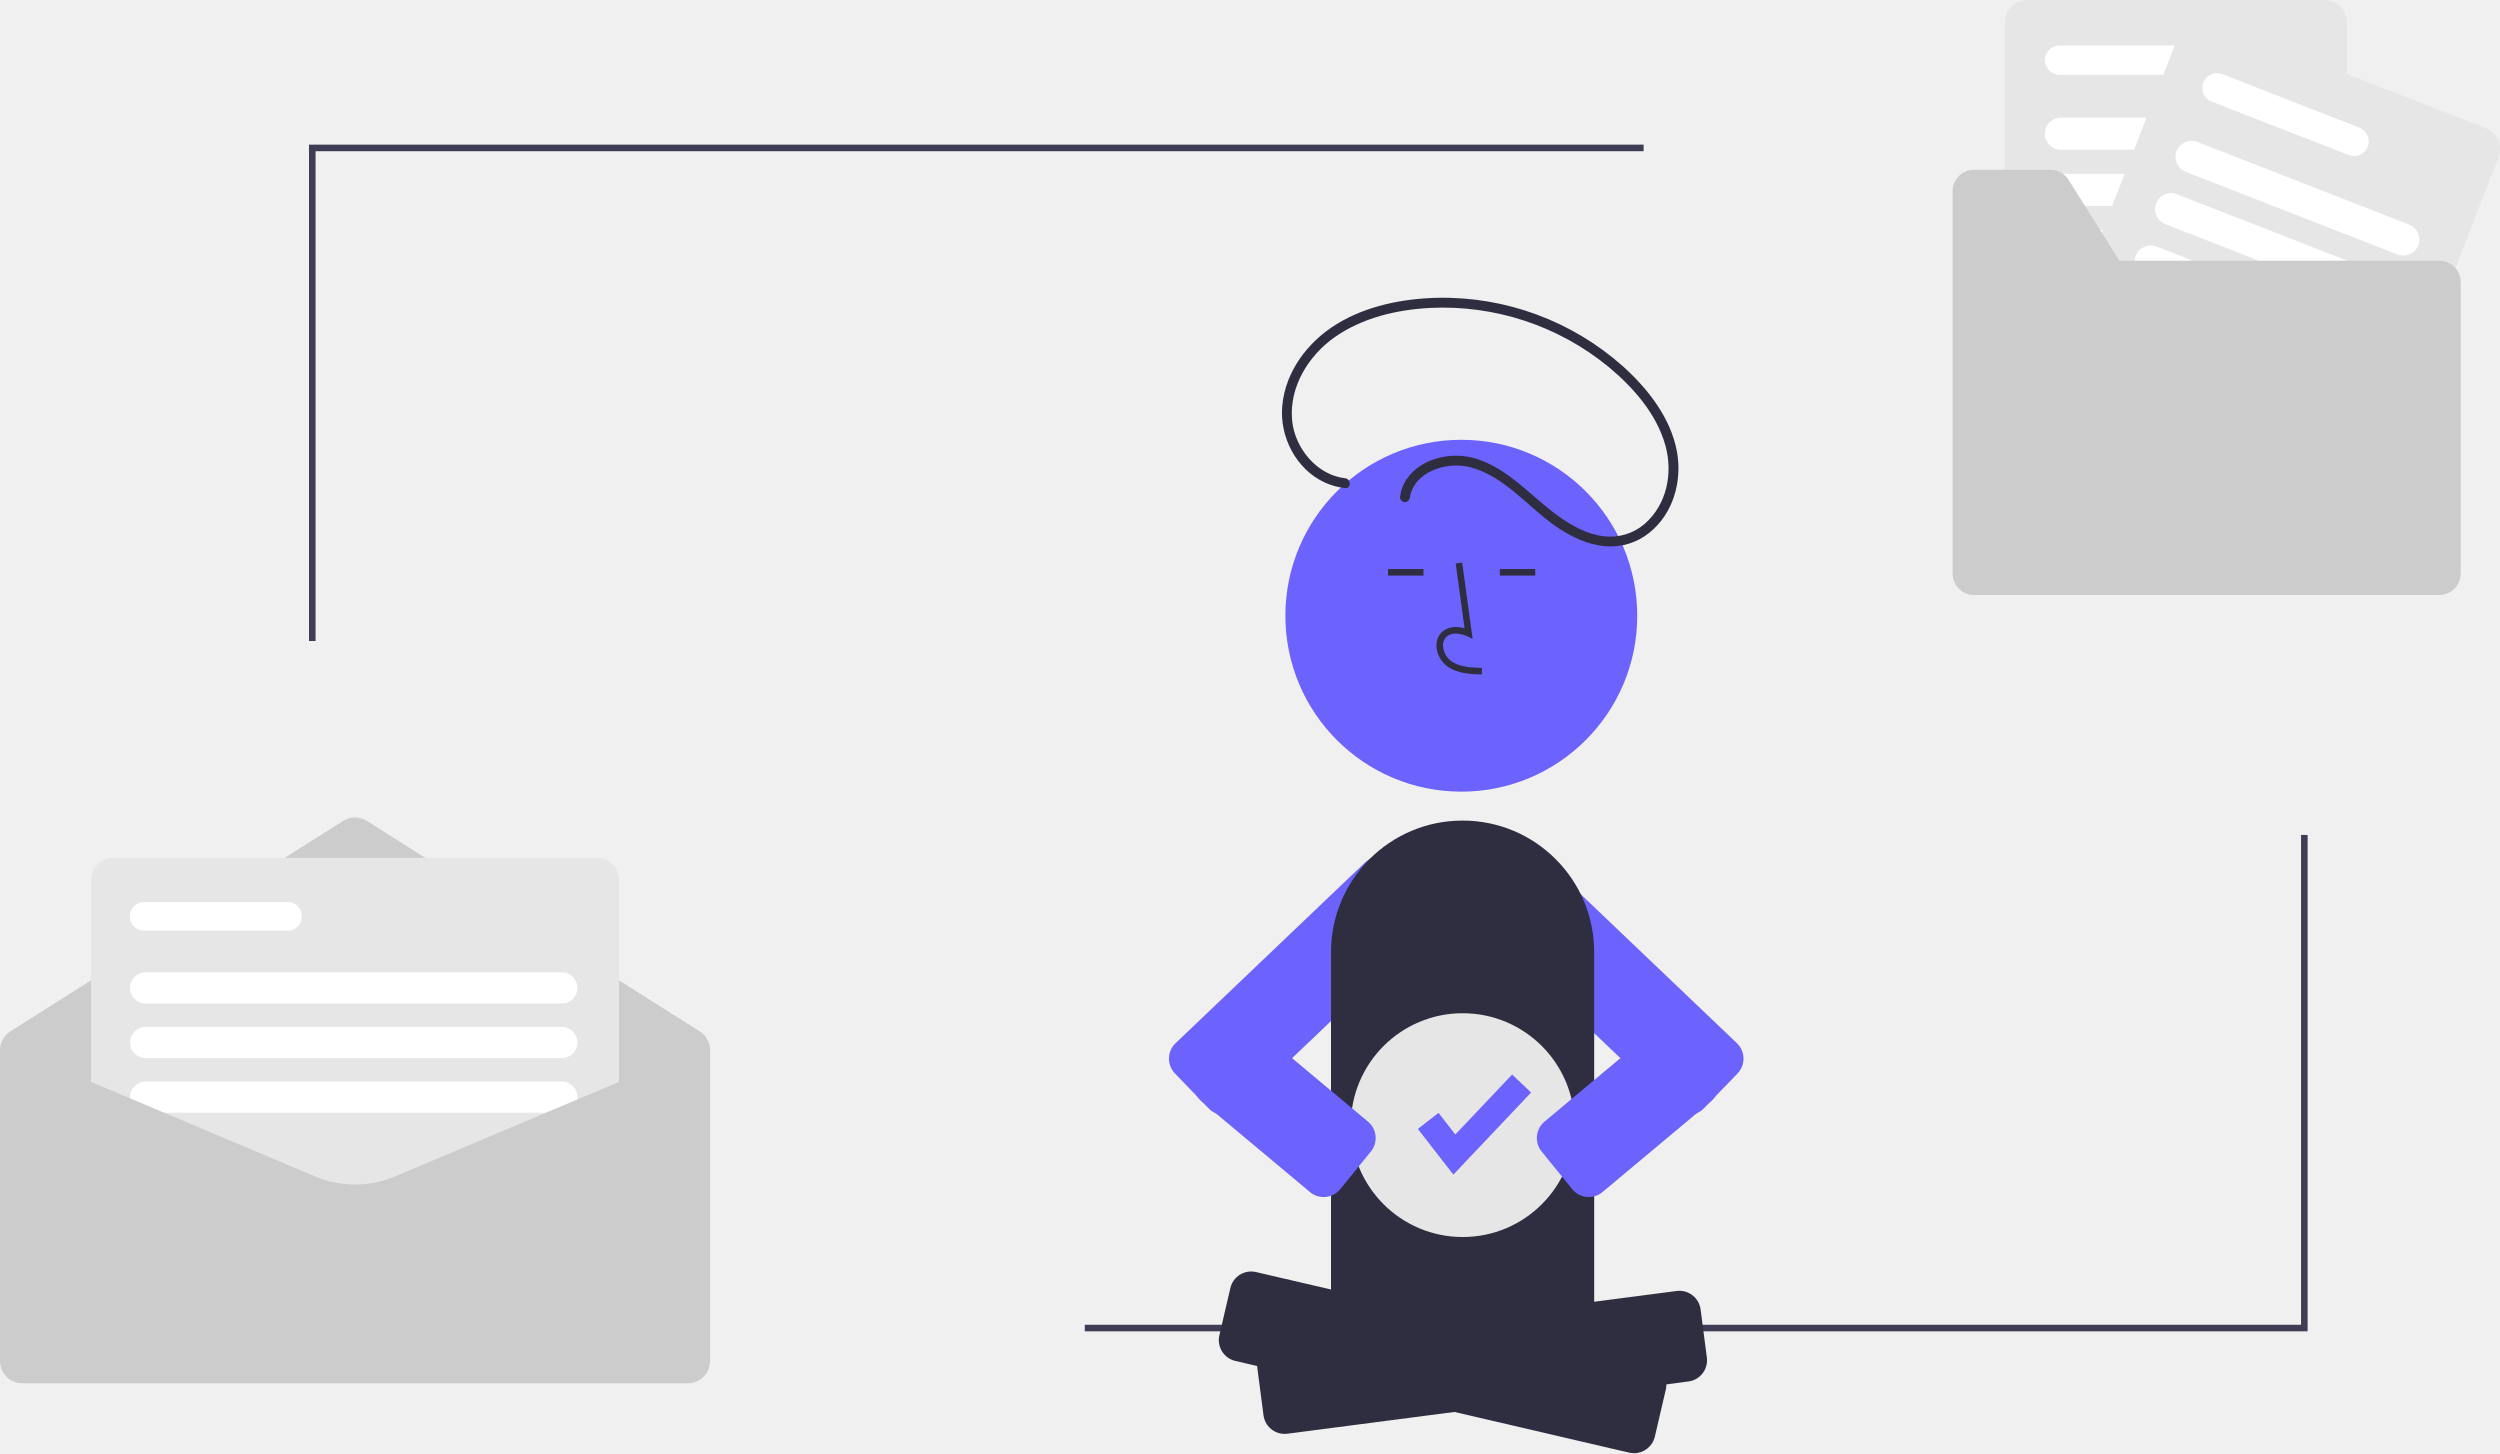
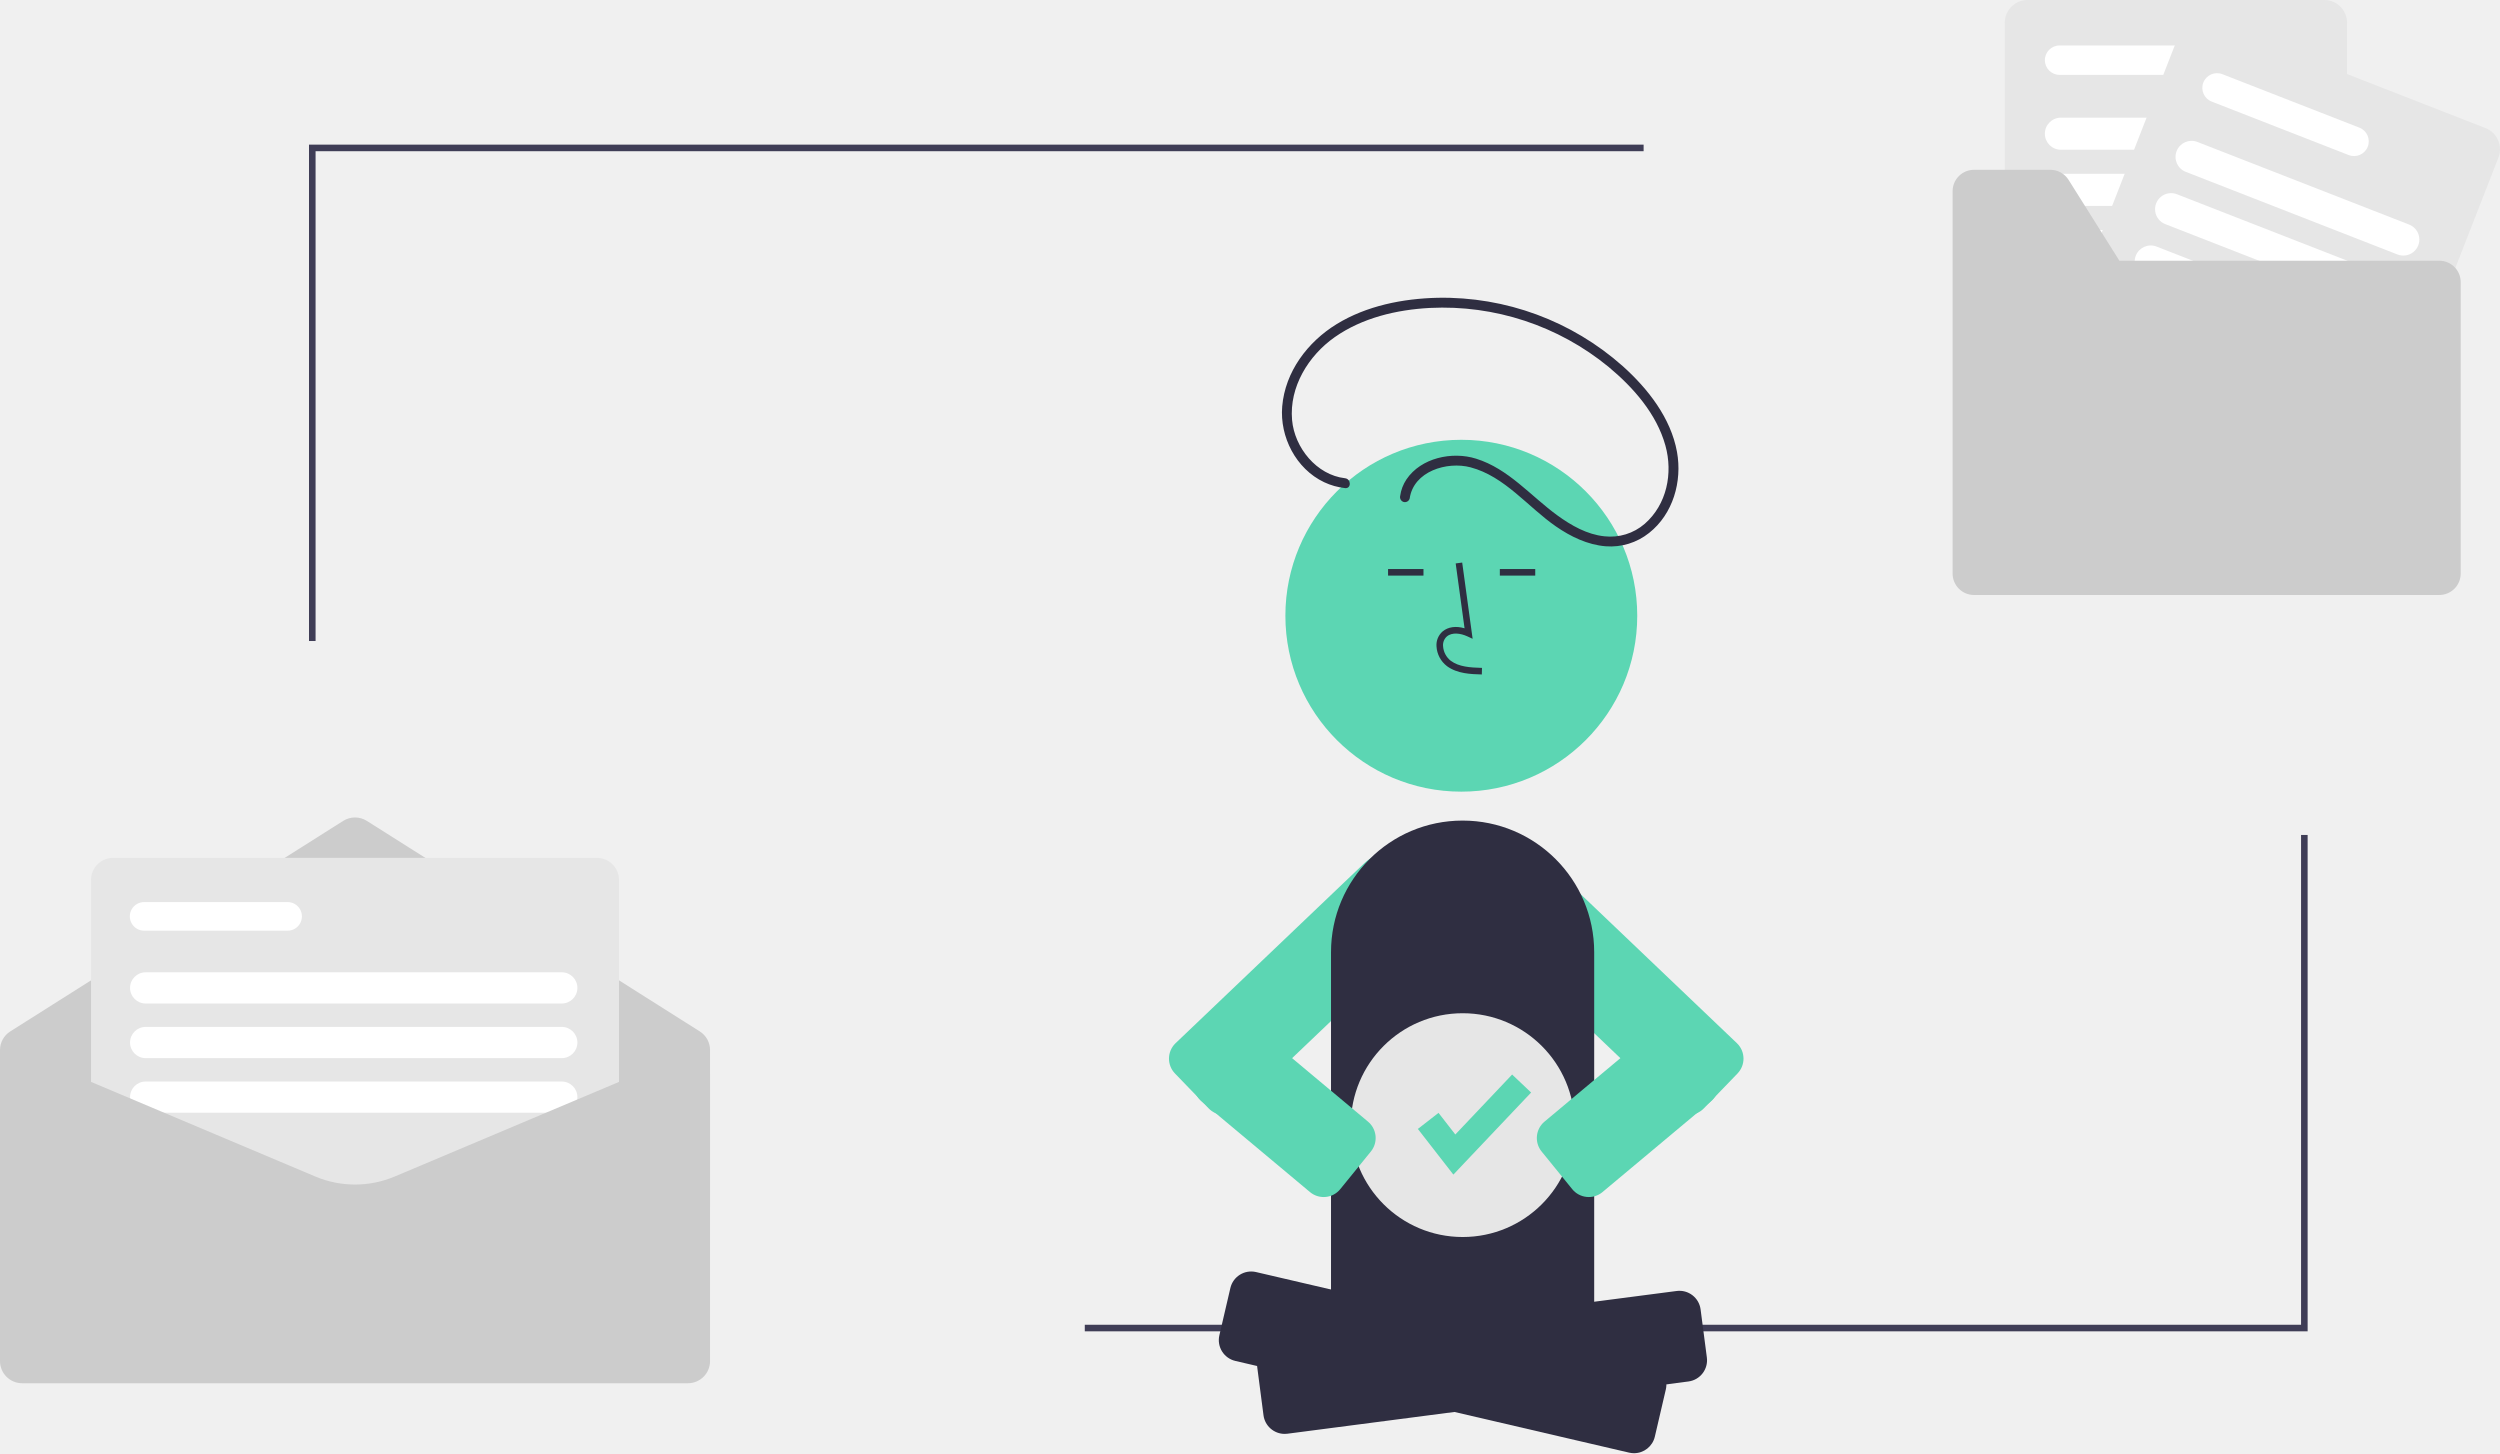
<svg xmlns="http://www.w3.org/2000/svg" id="bb97989e-6518-4177-8ad0-b3a48a9375a0" data-name="Layer 1" width="760.519" height="442.078" viewBox="0 0 760.519 442.078">
-   <path d="M592.102,568.124a6.481,6.481,0,0,1-4.678-1.983L577.173,555.522a6.508,6.508,0,0,1,.162-9.191l57.515-54.849a10.787,10.787,0,0,1,15.154.313l4.383,4.54a10.63,10.63,0,0,1,3,7.62,10.767,10.767,0,0,1-3.314,7.554l-57.461,54.797A6.474,6.474,0,0,1,592.102,568.124Z" transform="translate(-219.7403 -228.9609)" fill="#6c63ff" />
-   <path d="M733.379,568.124a6.48,6.48,0,0,1-4.513-1.82L671.407,511.508a10.767,10.767,0,0,1-3.314-7.554,10.629,10.629,0,0,1,3-7.62l4.383-4.54a10.786,10.786,0,0,1,15.154-.313l57.513,54.847a6.508,6.508,0,0,1,.165,9.193l-.36-.347.36.347L738.057,566.141A6.481,6.481,0,0,1,733.379,568.124Z" transform="translate(-219.7403 -228.9609)" fill="#6c63ff" />
+   <path d="M592.102,568.124a6.481,6.481,0,0,1-4.678-1.983L577.173,555.522a6.508,6.508,0,0,1,.162-9.191l57.515-54.849a10.787,10.787,0,0,1,15.154.313l4.383,4.54a10.63,10.63,0,0,1,3,7.62,10.767,10.767,0,0,1-3.314,7.554l-57.461,54.797A6.474,6.474,0,0,1,592.102,568.124Z" transform="translate(-219.7403 -228.9609)" fill="#5cd6b3" />
+   <path d="M733.379,568.124a6.48,6.48,0,0,1-4.513-1.82L671.407,511.508a10.767,10.767,0,0,1-3.314-7.554,10.629,10.629,0,0,1,3-7.62l4.383-4.54a10.786,10.786,0,0,1,15.154-.313l57.513,54.847a6.508,6.508,0,0,1,.165,9.193l-.36-.347.36.347L738.057,566.141A6.481,6.481,0,0,1,733.379,568.124Z" transform="translate(-219.7403 -228.9609)" fill="#5cd6b3" />
  <path d="M435.74,595.95h-216V548.403a6.691,6.691,0,0,1,3.131-5.684l101.275-64.042a6.756,6.756,0,0,1,7.189,0l101.275,64.042a6.691,6.691,0,0,1,3.131,5.684Z" transform="translate(-219.7403 -228.9609)" fill="#ccc" />
  <polygon points="702 405 330 405 330 403 700 403 700 254 702 254 702 405" fill="#3f3d56" />
  <polygon points="96 195 94 195 94 44 500 44 500 46 96 46 96 195" fill="#3f3d56" />
  <path d="M401.323,599.115H254.158a6.733,6.733,0,0,1-6.725-6.725V496.653a6.733,6.733,0,0,1,6.725-6.725H401.323a6.733,6.733,0,0,1,6.725,6.725v95.736A6.733,6.733,0,0,1,401.323,599.115Z" transform="translate(-219.7403 -228.9609)" fill="#e6e6e6" />
  <path d="M307.169,512.082H263.652a4.352,4.352,0,1,1,0-8.703h43.516a4.352,4.352,0,1,1,0,8.703Z" transform="translate(-219.7403 -228.9609)" fill="#fff" />
  <path d="M390.641,534.236H264.048a4.747,4.747,0,0,1,0-9.495H390.641a4.747,4.747,0,0,1,0,9.495Z" transform="translate(-219.7403 -228.9609)" fill="#fff" />
  <path d="M390.641,550.851H264.048a4.747,4.747,0,1,1,0-9.495H390.641a4.747,4.747,0,1,1,0,9.495Z" transform="translate(-219.7403 -228.9609)" fill="#fff" />
  <path d="M390.641,567.466H264.048a4.747,4.747,0,0,1,0-9.495H390.641a4.747,4.747,0,0,1,0,9.495Z" transform="translate(-219.7403 -228.9609)" fill="#fff" />
  <path d="M429.015,649.752H226.466a6.733,6.733,0,0,1-6.725-6.725v-87.033a6.733,6.733,0,0,1,6.725-6.725l.154.031,89.117,37.596a31.064,31.064,0,0,0,24.008,0L428.935,549.269h.08a6.733,6.733,0,0,1,6.725,6.725v87.033A6.733,6.733,0,0,1,429.015,649.752Z" transform="translate(-219.7403 -228.9609)" fill="#ccc" />
  <path d="M926.814,341.222H836.518a6.922,6.922,0,0,1-6.915-6.915V235.876a6.922,6.922,0,0,1,6.915-6.915h90.297a6.922,6.922,0,0,1,6.915,6.915V334.307A6.922,6.922,0,0,1,926.814,341.222Z" transform="translate(-219.7403 -228.9609)" fill="#e6e6e6" />
  <path d="M891.021,251.738H846.28a4.474,4.474,0,1,1,0-8.948h44.742a4.474,4.474,0,0,1,0,8.948Z" transform="translate(-219.7403 -228.9609)" fill="#fff" />
  <path d="M915.832,274.516H846.686a4.881,4.881,0,1,1,0-9.762h69.146a4.881,4.881,0,0,1,0,9.762Z" transform="translate(-219.7403 -228.9609)" fill="#fff" />
  <path d="M915.832,291.599H846.686a4.881,4.881,0,0,1,0-9.762h69.146a4.881,4.881,0,0,1,0,9.762Z" transform="translate(-219.7403 -228.9609)" fill="#fff" />
  <path d="M915.832,308.682H846.686a4.881,4.881,0,1,1,0-9.762h69.146a4.881,4.881,0,0,1,0,9.762Z" transform="translate(-219.7403 -228.9609)" fill="#fff" />
  <path d="M935.041,372.506l-84.116-32.832a6.922,6.922,0,0,1-3.927-8.955l35.79-91.694a6.922,6.922,0,0,1,8.955-3.927L975.859,267.929a6.922,6.922,0,0,1,3.927,8.955l-35.79,91.694A6.922,6.922,0,0,1,935.041,372.506Z" transform="translate(-219.7403 -228.9609)" fill="#e6e6e6" />
  <path d="M934.234,276.133l-41.679-16.268a4.474,4.474,0,0,1,3.254-8.336l41.679,16.268a4.474,4.474,0,0,1-3.254,8.336Z" transform="translate(-219.7403 -228.9609)" fill="#fff" />
  <path d="M949.065,306.373l-64.413-25.141a4.881,4.881,0,0,1,3.549-9.094l64.413,25.141a4.881,4.881,0,1,1-3.549,9.094Z" transform="translate(-219.7403 -228.9609)" fill="#fff" />
  <path d="M942.853,322.287l-64.413-25.141a4.881,4.881,0,1,1,3.549-9.094L946.403,313.193a4.881,4.881,0,0,1-3.549,9.094Z" transform="translate(-219.7403 -228.9609)" fill="#fff" />
  <path d="M936.642,338.201l-64.413-25.141a4.881,4.881,0,0,1,3.549-9.094l64.413,25.141a4.881,4.881,0,0,1-3.549,9.094Z" transform="translate(-219.7403 -228.9609)" fill="#fff" />
  <path d="M961.794,308.276h-97.316l-15.472-24.614a6.508,6.508,0,0,0-5.51-3.045h-23.249a6.508,6.508,0,0,0-6.508,6.508V403.453a6.508,6.508,0,0,0,6.508,6.508H961.794a6.508,6.508,0,0,0,6.508-6.508V314.783A6.508,6.508,0,0,0,961.794,308.276Z" transform="translate(-219.7403 -228.9609)" fill="#ccc" />
  <path d="M415.435,358.154h59a6,6,0,0,1,6,6v26.25a35.5,35.5,0,0,1-35.5,35.5h-0a35.5,35.5,0,0,1-35.5-35.5V364.154a6,6,0,0,1,6-6Z" fill="#2f2e41" />
  <path d="M698.206,634.062h-67.062a6.507,6.507,0,0,1-6.5-6.5V518.618a40.031,40.031,0,0,1,80.062,0V627.562A6.507,6.507,0,0,1,698.206,634.062Z" transform="translate(-219.7403 -228.9609)" fill="#2f2e41" />
-   <circle cx="444.543" cy="187.309" r="53.519" fill="#6c63ff" />
+   <circle cx="444.543" cy="187.309" r="53.519" fill="#5cd6b3" />
  <path d="M670.521,434.139c-3.306-.092-7.421-.208-10.59-2.522a8.133,8.133,0,0,1-3.2-6.073,5.471,5.471,0,0,1,1.86-4.493c1.656-1.398,4.073-1.728,6.678-.961l-2.699-19.726,1.981-.271,3.173,23.19-1.655-.759c-1.918-.88-4.552-1.327-6.188.055a3.514,3.514,0,0,0-1.153,2.895,6.147,6.147,0,0,0,2.381,4.528c2.466,1.802,5.746,2.034,9.466,2.139Z" transform="translate(-219.7403 -228.9609)" fill="#2f2e41" />
  <rect x="422.26" y="173.104" width="10.772" height="2" fill="#2f2e41" />
  <rect x="456.26" y="173.104" width="10.772" height="2" fill="#2f2e41" />
  <path d="M716.833,671.039a6.534,6.534,0,0,1-1.486-.172L595.539,642.966a6.5,6.5,0,0,1-4.857-7.805l3.348-14.375a6.5,6.5,0,0,1,7.805-4.856l119.808,27.901a6.5,6.5,0,0,1,4.856,7.805l-3.348,14.375a6.506,6.506,0,0,1-6.318,5.028Z" transform="translate(-219.7403 -228.9609)" fill="#2f2e41" />
  <path d="M610.548,665.164a6.511,6.511,0,0,1-6.442-5.661L602.2,644.867a6.508,6.508,0,0,1,5.606-7.285l121.983-15.892a6.5,6.5,0,0,1,7.285,5.605l1.907,14.636a6.5,6.5,0,0,1-5.606,7.285L611.392,665.108A6.501,6.501,0,0,1,610.548,665.164Z" transform="translate(-219.7403 -228.9609)" fill="#2f2e41" />
  <path d="M628.927,374.447c-8.674-.989-15.392-9.3-16.13-17.733-.878-10.032,4.965-19.56,12.98-25.19,8.382-5.887,18.826-8.346,28.93-8.887a79.51,79.51,0,0,1,54.348,17.914c7.571,6.288,14.643,14.299,17.323,23.974,2.328,8.403.433,17.922-6.325,23.807a15.976,15.976,0,0,1-12.26,3.775c-5.244-.544-10.082-3.302-14.27-6.347-8.147-5.923-14.835-14.175-24.76-17.271-7.278-2.27-16.722-.272-21.169,6.309a11.979,11.979,0,0,0-1.913,5.019,1.553,1.553,0,0,0,1.048,1.845,1.509,1.509,0,0,0,1.845-1.048c1.168-8.289,11.36-11.383,18.513-9.489,10.429,2.76,17.429,12.066,25.985,17.979,4.498,3.109,9.615,5.594,15.132,6.04a18.791,18.791,0,0,0,13.203-4.056c7.31-5.772,10.105-15.699,8.489-24.637-1.872-10.35-8.838-19.221-16.482-26.089a82.447,82.447,0,0,0-56.344-20.814c-10.574.243-21.606,2.426-30.715,8.014-8.836,5.421-15.665,14.49-16.558,25.032-.786,9.279,4.193,18.984,12.738,23.049a19.949,19.949,0,0,0,6.392,1.804c1.915.218,1.899-2.783,0-3Z" transform="translate(-219.7403 -228.9609)" fill="#2f2e41" />
  <circle cx="444.963" cy="342.271" r="34.037" fill="#e6e6e6" />
-   <polygon points="442.126 357.321 431.324 343.43 437.606 338.544 442.72 345.12 460 326.881 465.778 332.355 442.126 357.321" fill="#6c63ff" />
-   <path d="M703.077,593.11a6.613,6.613,0,0,1-.679-.035,6.457,6.457,0,0,1-4.376-2.365l-9.311-11.453a6.5,6.5,0,0,1,.943-9.144l32.946-27.556a6.509,6.509,0,0,1,9.149.938l9.311,11.452a6.5,6.5,0,0,1-.943,9.144l-32.946,27.557A6.459,6.459,0,0,1,703.077,593.11Z" transform="translate(-219.7403 -228.9609)" fill="#6c63ff" />
-   <path d="M622.403,593.11a6.451,6.451,0,0,1-4.088-1.457l-32.957-27.566a6.5,6.5,0,0,1-.938-9.139l9.311-11.452a6.508,6.508,0,0,1,9.144-.943l32.957,27.566a6.5,6.5,0,0,1,.938,9.139L627.458,590.71a6.457,6.457,0,0,1-4.376,2.365A6.621,6.621,0,0,1,622.403,593.11Z" transform="translate(-219.7403 -228.9609)" fill="#6c63ff" />
+   <polygon points="442.126 357.321 431.324 343.43 437.606 338.544 442.72 345.12 460 326.881 465.778 332.355 442.126 357.321" fill="#5cd6b3" />
+   <path d="M703.077,593.11a6.613,6.613,0,0,1-.679-.035,6.457,6.457,0,0,1-4.376-2.365l-9.311-11.453a6.5,6.5,0,0,1,.943-9.144l32.946-27.556a6.509,6.509,0,0,1,9.149.938l9.311,11.452a6.5,6.5,0,0,1-.943,9.144l-32.946,27.557A6.459,6.459,0,0,1,703.077,593.11Z" transform="translate(-219.7403 -228.9609)" fill="#5cd6b3" />
+   <path d="M622.403,593.11a6.451,6.451,0,0,1-4.088-1.457l-32.957-27.566a6.5,6.5,0,0,1-.938-9.139l9.311-11.452a6.508,6.508,0,0,1,9.144-.943l32.957,27.566a6.5,6.5,0,0,1,.938,9.139L627.458,590.71a6.457,6.457,0,0,1-4.376,2.365A6.621,6.621,0,0,1,622.403,593.11Z" transform="translate(-219.7403 -228.9609)" fill="#5cd6b3" />
</svg>
